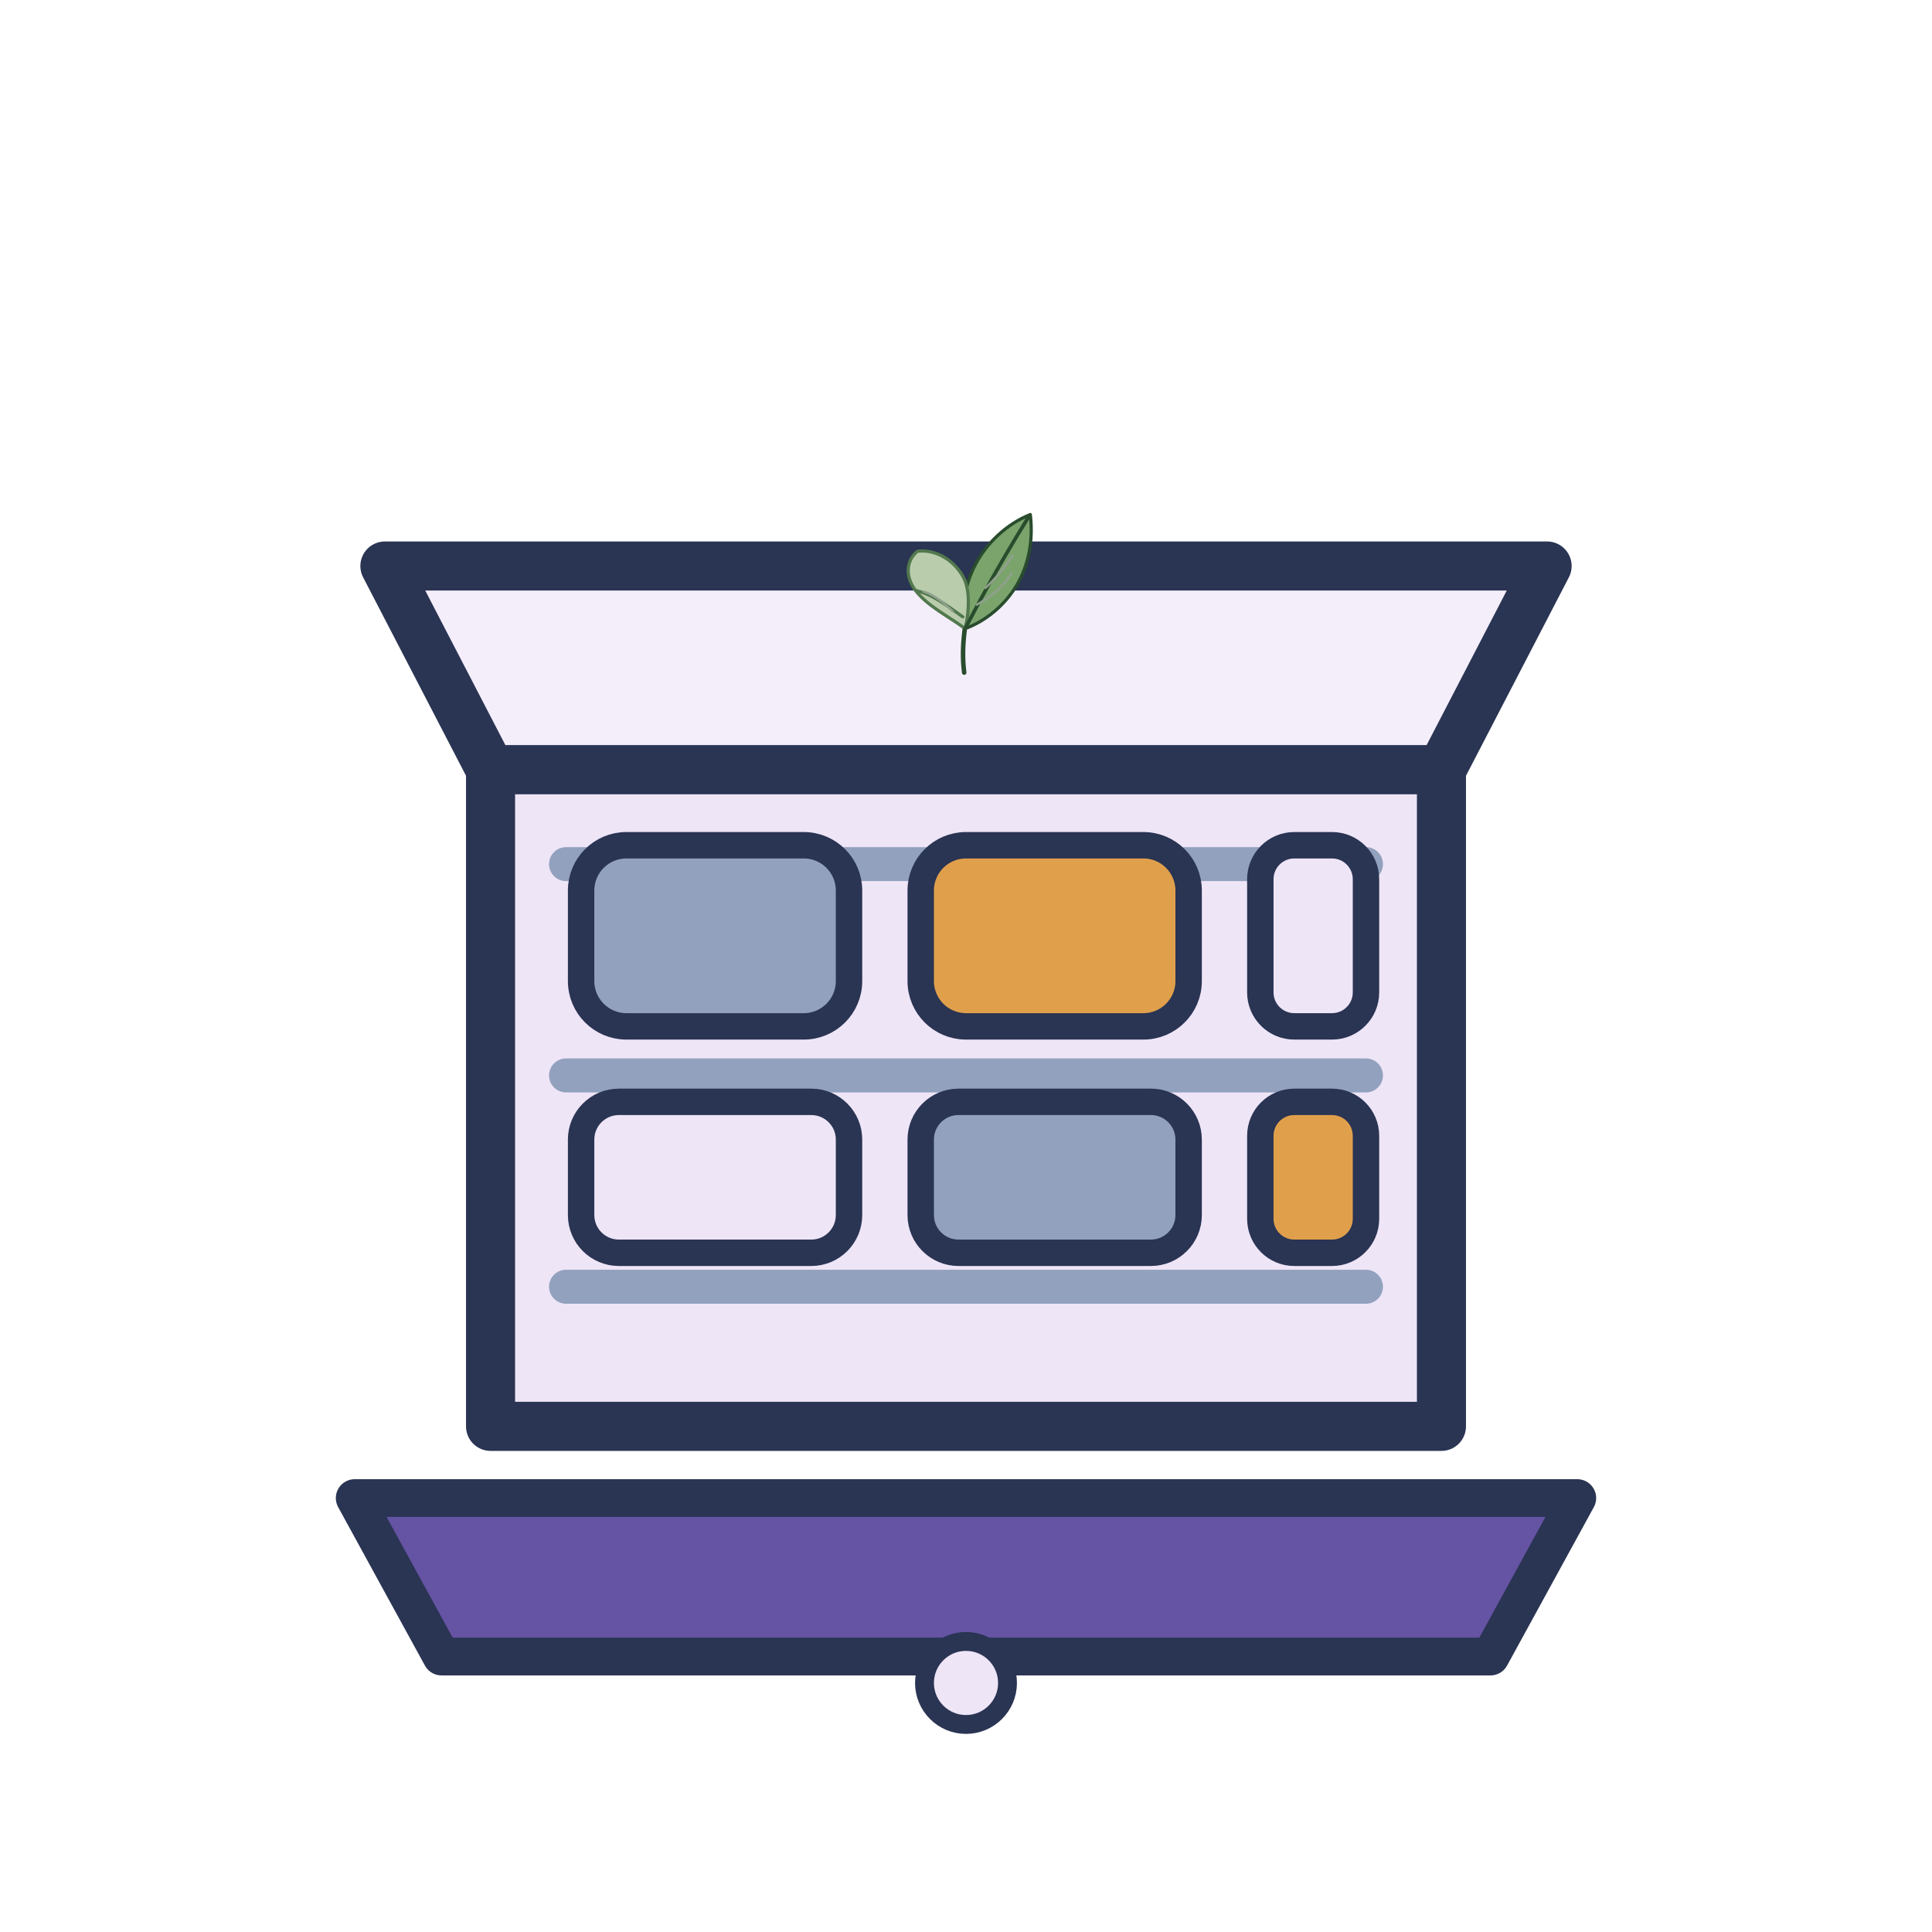
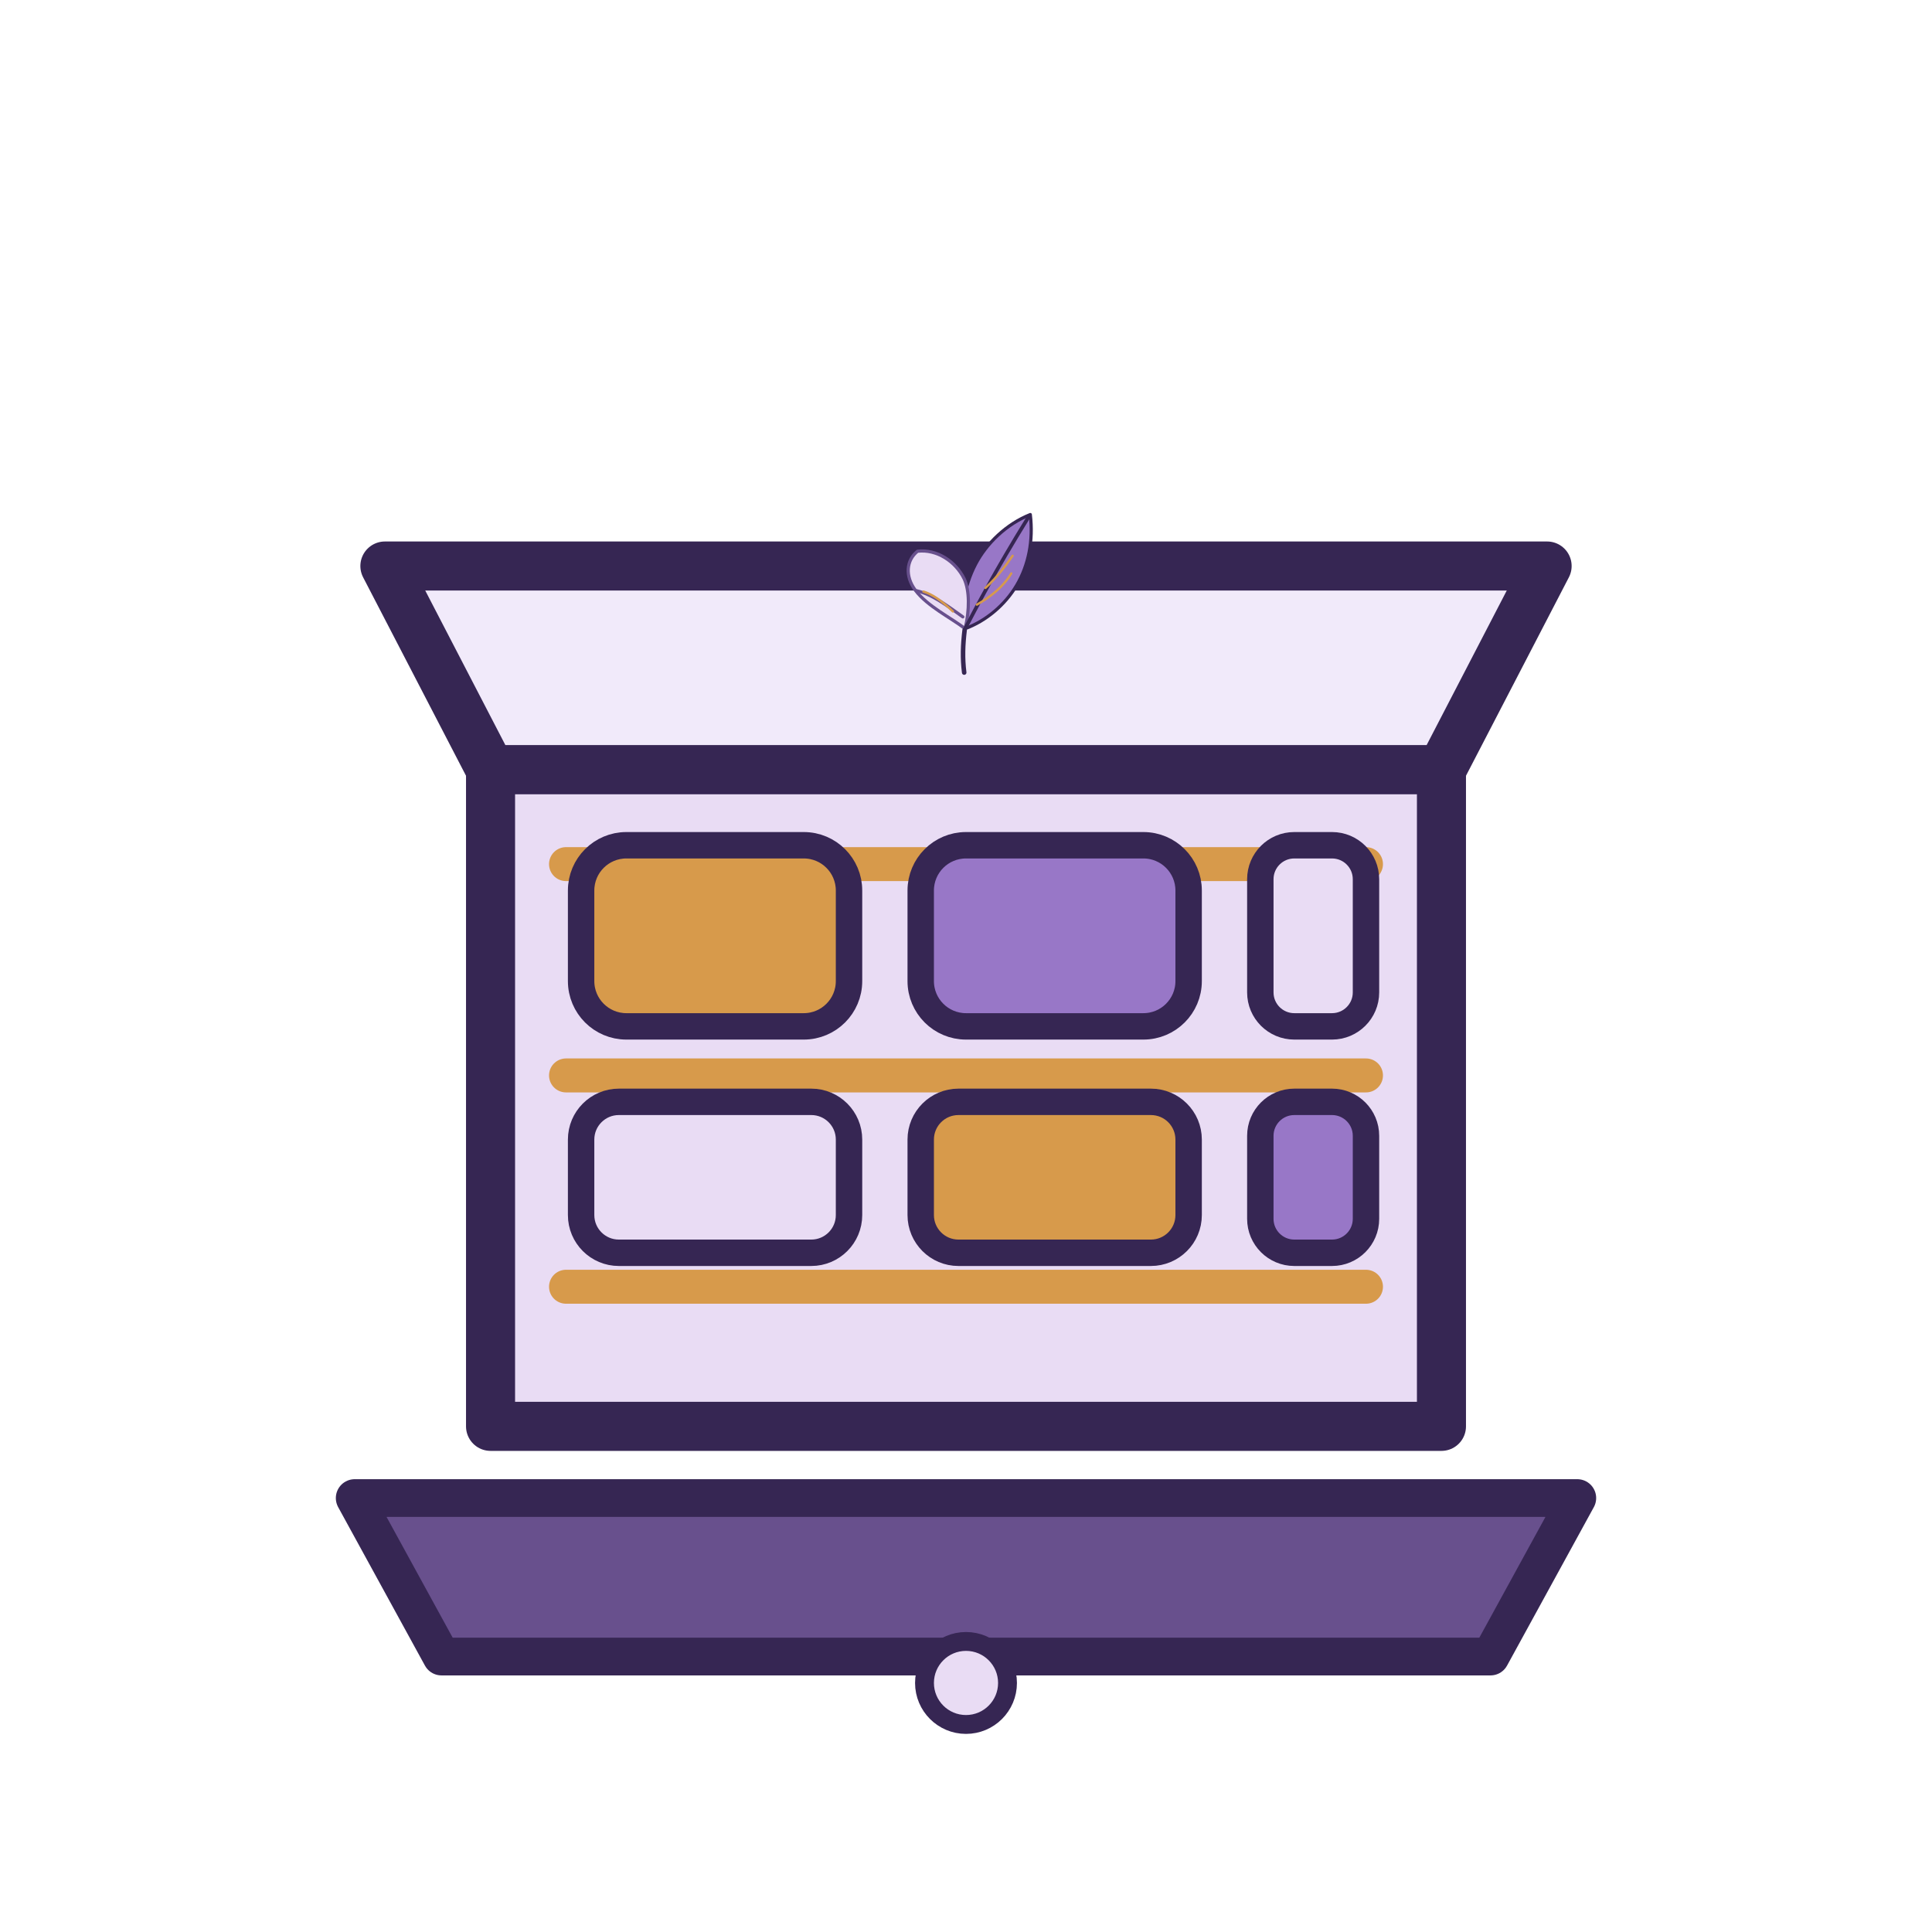
<svg xmlns="http://www.w3.org/2000/svg" width="512" height="512" viewBox="0 0 512 512" role="img" aria-labelledby="title desc">
  <defs>
    <clipPath id="markClip">
      <rect x="0" y="0" width="512" height="512" />
    </clipPath>
  </defs>
  <g stroke-linecap="round" stroke-linejoin="round" clip-path="url(#markClip)">
-     <path d="M102 150 H410 L382 204 H130Z" fill="#f4eefb" stroke="#2a3453" stroke-width="13" stroke-linecap="round" stroke-linejoin="round" />
-     <path d="M130 204 H382 V378 H130Z" fill="#eee5f7" stroke="#2a3453" stroke-width="13" stroke-linecap="round" stroke-linejoin="round" />
-     <path d="M150 229 H362 M150 285 H362 M150 341 H362" fill="none" stroke="#92a1be" stroke-width="9" stroke-linecap="round" stroke-linejoin="round" />
-     <rect x="154" y="224" width="71" height="48" rx="12" fill="#92a1be" stroke="#2a3453" stroke-width="7" />
-     <rect x="244" y="224" width="71" height="48" rx="12" fill="#e0a04b" stroke="#2a3453" stroke-width="7" />
-     <rect x="334" y="224" width="28" height="48" rx="9" fill="#eee5f7" stroke="#2a3453" stroke-width="7" />
-     <rect x="154" y="292" width="71" height="40" rx="10" fill="#eee5f7" stroke="#2a3453" stroke-width="7" />
-     <rect x="244" y="292" width="71" height="40" rx="10" fill="#92a1be" stroke="#2a3453" stroke-width="7" />
-     <rect x="334" y="292" width="28" height="40" rx="9" fill="#e0a04b" stroke="#2a3453" stroke-width="7" />
-     <path d="M94 397 H418 L395 439 H117Z" fill="#6553a3" stroke="#2a3453" stroke-width="10" stroke-linecap="round" stroke-linejoin="round" />
+     <path d="M102 150 H410 L382 204 H130Z" fill="#f1eafa" stroke="#362653" stroke-width="13" stroke-linecap="round" stroke-linejoin="round" />
+     <path d="M130 204 H382 V378 H130Z" fill="#e9dcf4" stroke="#362653" stroke-width="13" stroke-linecap="round" stroke-linejoin="round" />
+     <path d="M150 229 H362 M150 285 H362 M150 341 H362" fill="none" stroke="#d79a4b" stroke-width="9" stroke-linecap="round" stroke-linejoin="round" />
+     <rect x="154" y="224" width="71" height="48" rx="12" fill="#d79a4b" stroke="#362653" stroke-width="7" />
+     <rect x="244" y="224" width="71" height="48" rx="12" fill="#9877c7" stroke="#362653" stroke-width="7" />
+     <rect x="334" y="224" width="28" height="48" rx="9" fill="#e9dcf4" stroke="#362653" stroke-width="7" />
+     <rect x="154" y="292" width="71" height="40" rx="10" fill="#e9dcf4" stroke="#362653" stroke-width="7" />
+     <rect x="244" y="292" width="71" height="40" rx="10" fill="#d79a4b" stroke="#362653" stroke-width="7" />
+     <rect x="334" y="292" width="28" height="40" rx="9" fill="#9877c7" stroke="#362653" stroke-width="7" />
+     <path d="M94 397 H418 L395 439 H117Z" fill="#68508d" stroke="#362653" stroke-width="10" stroke-linecap="round" stroke-linejoin="round" />
    <g transform="translate(256 157) rotate(0) scale(0.12)" opacity="1.0">
-       <path d="M-2 80 C-12 42 -5 -12 21 -62 C45 -108 89 -151 142 -172 C149 -114 138 -60 112 -16 C86 28 44 63 -2 80Z" fill="#7ba46d" stroke="#294c2d" stroke-width="7" stroke-linejoin="round" />
-       <path d="M-2 80 C-33 56 -85 31 -112 -5 C-135 -36 -132 -71 -107 -91 C-65 -96 -23 -69 -4 -30 C8 -4 8 39 -2 80Z" fill="#b9ccac" stroke="#52784d" stroke-width="7" stroke-linejoin="round" />
-       <path d="M-3 82 C24 31 61 -42 139 -168" fill="none" stroke="#294c2d" stroke-width="8" stroke-linecap="round" />
-       <path d="M-7 54 C-45 27 -73 5 -110 -4" fill="none" stroke="#52784d" stroke-width="7" stroke-linecap="round" />
-       <path d="M-3 83 C-7 116 -8 145 -4 177" fill="none" stroke="#294c2d" stroke-width="10" stroke-linecap="round" />
-       <path d="M24 27 C54 10 82 -12 100 -42 M43 -10 C69 -34 87 -58 103 -81 M-29 42 C-55 17 -75 4 -94 -2" fill="none" stroke="#90a08c" stroke-width="5" stroke-linecap="round" />
+       <path d="M-2 80 C-12 42 -5 -12 21 -62 C45 -108 89 -151 142 -172 C149 -114 138 -60 112 -16 C86 28 44 63 -2 80Z" fill="#9877c7" stroke="#362653" stroke-width="7" stroke-linejoin="round" />
+       <path d="M-2 80 C-33 56 -85 31 -112 -5 C-135 -36 -132 -71 -107 -91 C-65 -96 -23 -69 -4 -30 C8 -4 8 39 -2 80Z" fill="#e9dcf4" stroke="#68508d" stroke-width="7" stroke-linejoin="round" />
+       <path d="M-3 82 C24 31 61 -42 139 -168" fill="none" stroke="#362653" stroke-width="8" stroke-linecap="round" />
+       <path d="M-7 54 C-45 27 -73 5 -110 -4" fill="none" stroke="#68508d" stroke-width="7" stroke-linecap="round" />
+       <path d="M-3 83 C-7 116 -8 145 -4 177" fill="none" stroke="#362653" stroke-width="10" stroke-linecap="round" />
+       <path d="M24 27 C54 10 82 -12 100 -42 M43 -10 C69 -34 87 -58 103 -81 M-29 42 C-55 17 -75 4 -94 -2" fill="none" stroke="#d79a4b" stroke-width="5" stroke-linecap="round" />
    </g>
-     <circle cx="256" cy="446" r="11" fill="#eee5f7" stroke="#2a3453" stroke-width="5" />
+     <circle cx="256" cy="446" r="11" fill="#e9dcf4" stroke="#362653" stroke-width="5" />
  </g>
</svg>
